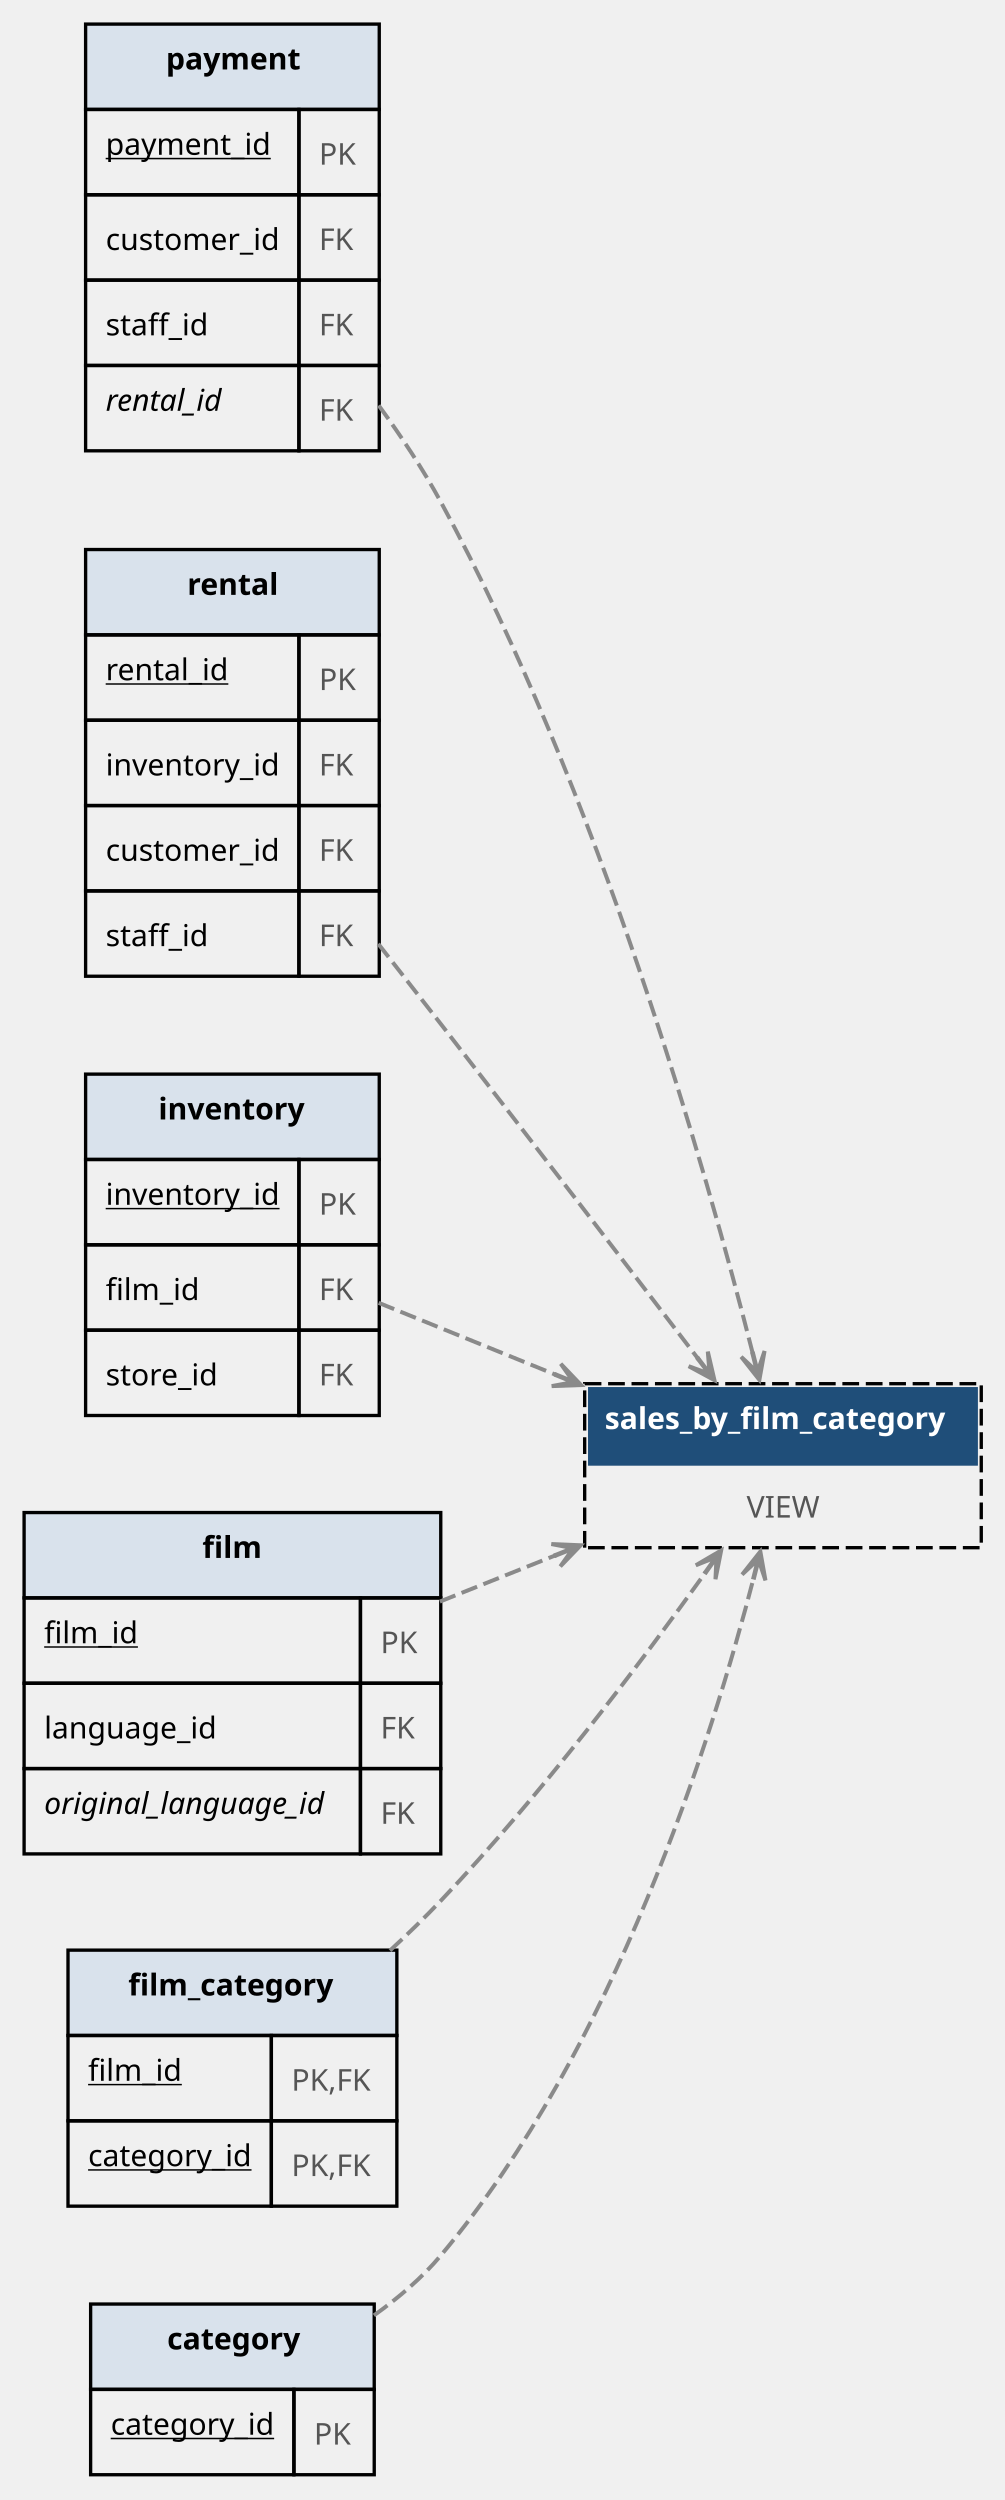
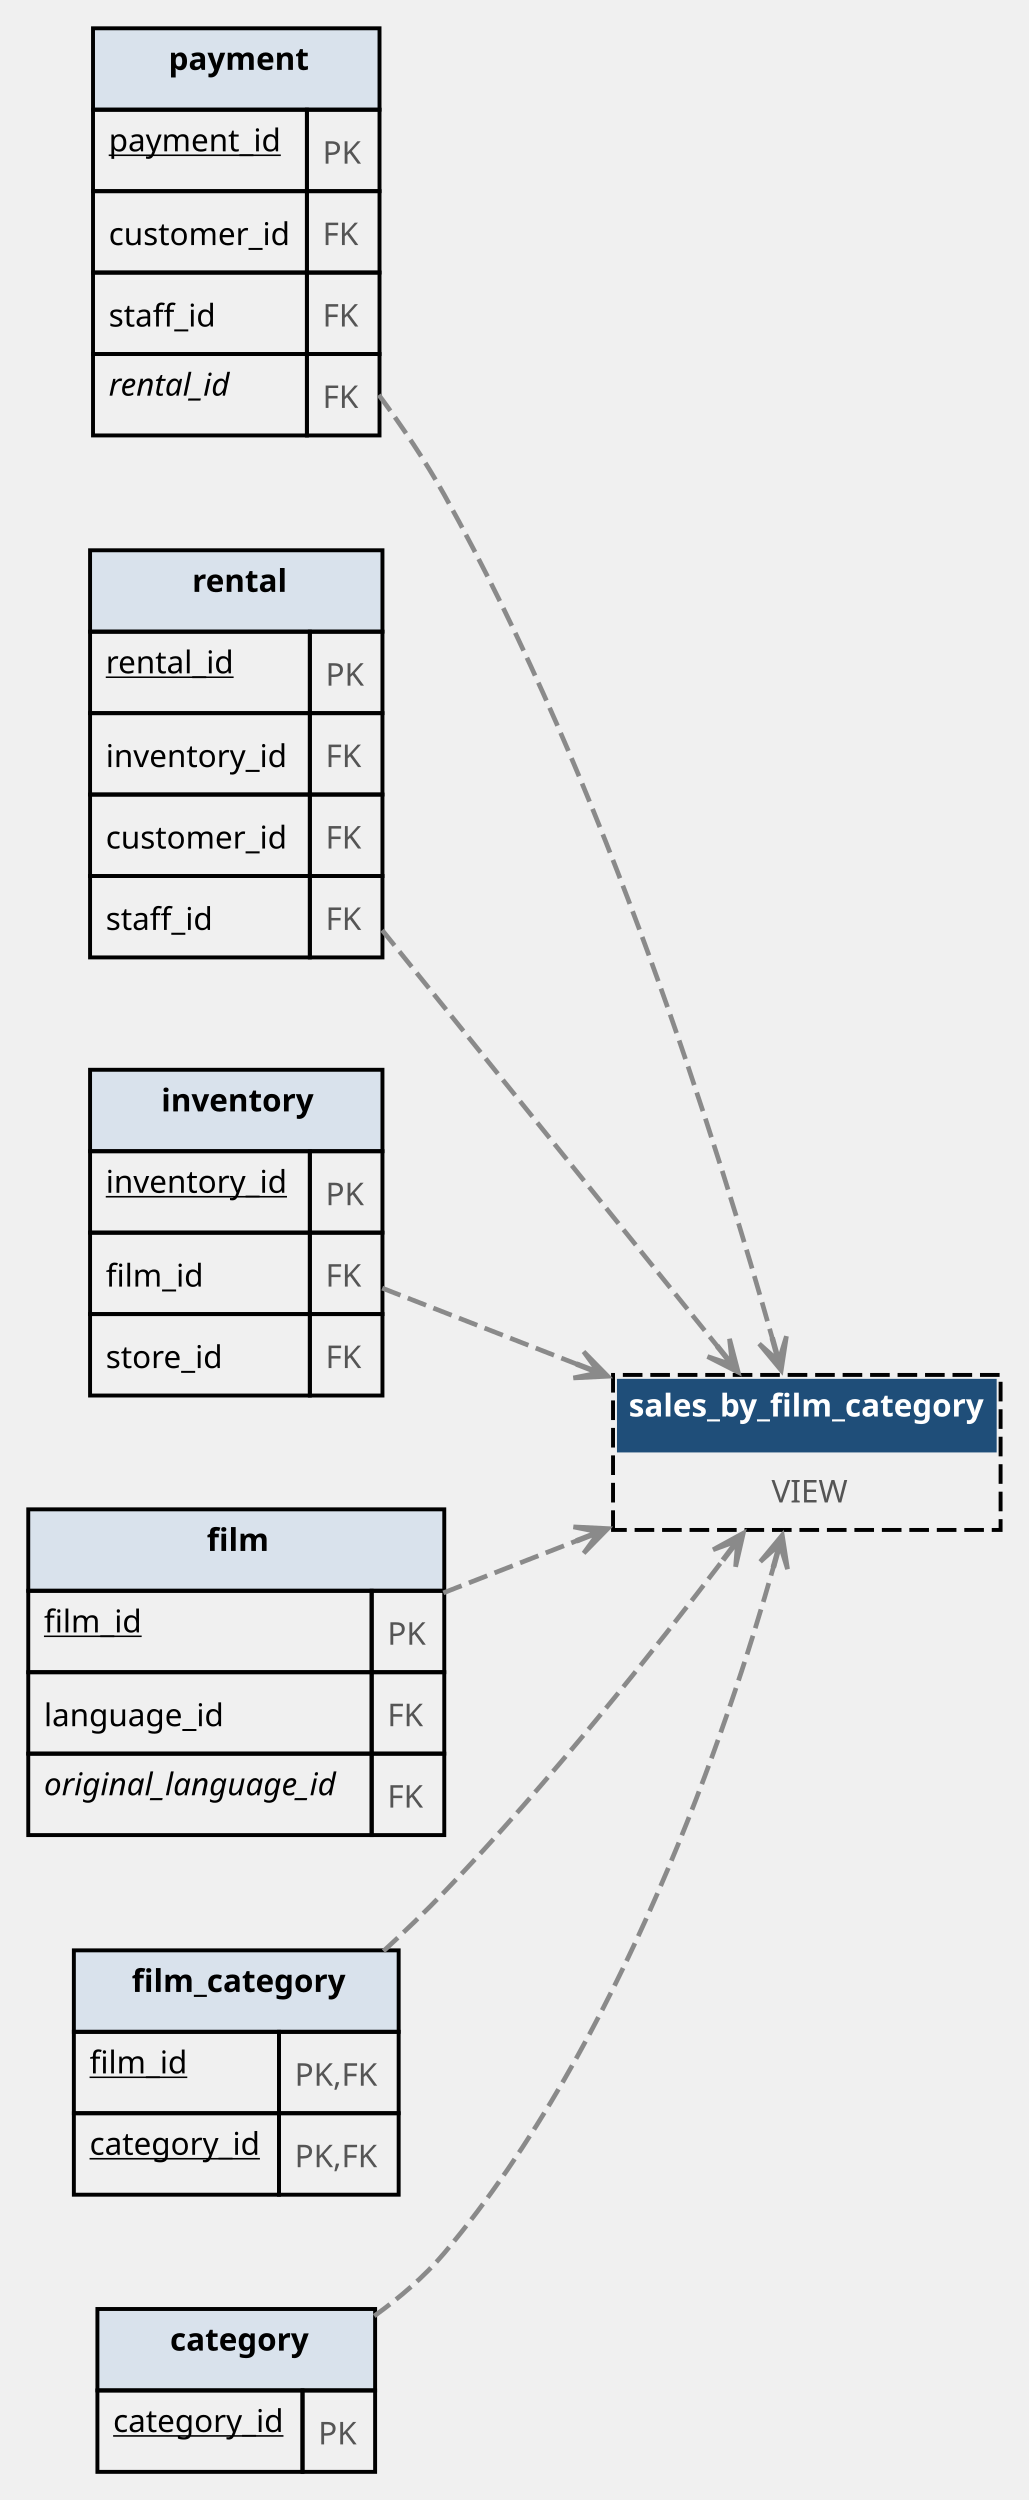
- <svg xmlns="http://www.w3.org/2000/svg" width="300pt" height="747pt" viewBox="0.00 0.00 300.00 747.00">
-   <g id="graph0" class="graph" transform="scale(1 1) rotate(0) translate(7.2 739.45)">
+ <svg xmlns="http://www.w3.org/2000/svg" width="262pt" height="637pt" viewBox="0.00 0.00 262.00 637.00">
+   <g id="graph0" class="graph" transform="scale(1 1) rotate(0) translate(7.2 629.83)">
    <g id="node1" class="node">
-       <polygon fill="none" stroke="#000000" stroke-dasharray="5,2" points="167.5,-277 167.5,-326 286,-326 286,-277 167.5,-277" />
-       <polygon fill="#1f4e79" stroke="none" stroke-dasharray="5,2" points="168.5,-301.5 168.5,-325 285,-325 285,-301.5 168.5,-301.5" />
-       <text xml:space="preserve" text-anchor="start" x="173.5" y="-312.45" font-family="Noto Sans KR" font-weight="bold" font-size="9.00" fill="#ffffff">sales_by_film_category</text>
-       <text xml:space="preserve" text-anchor="start" x="215.88" y="-286" font-family="Noto Sans KR" font-size="9.00" fill="#555555">VIEW</text>
+       <polygon fill="none" stroke="#000000" stroke-dasharray="5,2" points="149,-240 149,-279.5 247.75,-279.5 247.75,-240 149,-240" />
+       <polygon fill="#1f4e79" stroke="none" stroke-dasharray="5,2" points="150,-259.75 150,-278.5 246.75,-278.5 246.75,-259.75 150,-259.75" />
+       <text xml:space="preserve" text-anchor="start" x="153" y="-268.9" font-family="Noto Sans KR" font-weight="bold" font-size="8.00" fill="#ffffff">sales_by_film_category</text>
+       <text xml:space="preserve" text-anchor="start" x="189.38" y="-247" font-family="Noto Sans KR" font-size="8.00" fill="#555555">VIEW</text>
    </g>
    <g id="node2" class="node">
-       <polygon fill="#d9e2ec" stroke="none" points="18.38,-706.75 18.38,-732.25 106.12,-732.25 106.12,-706.75 18.38,-706.75" />
-       <polygon fill="none" stroke="#000000" points="18.38,-706.75 18.38,-732.25 106.12,-732.25 106.12,-706.75 18.38,-706.75" />
-       <text xml:space="preserve" text-anchor="start" x="42.38" y="-718.7" font-family="Noto Sans KR" font-weight="bold" font-size="9.00" fill="#000000">payment</text>
-       <polygon fill="none" stroke="#000000" points="18.38,-681.25 18.38,-706.75 82.12,-706.75 82.12,-681.25 18.38,-681.25" />
-       <text xml:space="preserve" text-anchor="start" x="24.38" y="-693.2" font-family="Noto Sans KR" text-decoration="underline" font-size="9.00">payment_id</text>
-       <polygon fill="none" stroke="#000000" points="82.12,-681.25 82.12,-706.75 106.12,-706.75 106.12,-681.25 82.12,-681.25" />
-       <text xml:space="preserve" text-anchor="start" x="88.12" y="-690.25" font-family="Noto Sans KR" font-size="9.00" fill="#555555">PK</text>
-       <polygon fill="none" stroke="#000000" points="18.38,-655.75 18.38,-681.25 82.12,-681.25 82.12,-655.75 18.38,-655.75" />
-       <text xml:space="preserve" text-anchor="start" x="24.38" y="-664.75" font-family="Noto Sans KR" font-size="9.00">customer_id</text>
-       <polygon fill="none" stroke="#000000" points="82.12,-655.75 82.12,-681.25 106.12,-681.25 106.12,-655.75 82.12,-655.75" />
-       <text xml:space="preserve" text-anchor="start" x="88.12" y="-664.75" font-family="Noto Sans KR" font-size="9.00" fill="#555555">FK</text>
-       <polygon fill="none" stroke="#000000" points="18.38,-630.25 18.38,-655.75 82.12,-655.75 82.12,-630.25 18.38,-630.25" />
-       <text xml:space="preserve" text-anchor="start" x="24.38" y="-639.25" font-family="Noto Sans KR" font-size="9.00">staff_id</text>
-       <polygon fill="none" stroke="#000000" points="82.12,-630.25 82.12,-655.75 106.12,-655.75 106.12,-630.25 82.12,-630.25" />
-       <text xml:space="preserve" text-anchor="start" x="88.12" y="-639.25" font-family="Noto Sans KR" font-size="9.00" fill="#555555">FK</text>
-       <polygon fill="none" stroke="#000000" points="18.38,-604.75 18.38,-630.25 82.12,-630.25 82.12,-604.75 18.38,-604.75" />
-       <text xml:space="preserve" text-anchor="start" x="24.38" y="-616.7" font-family="Noto Sans KR" font-style="italic" font-size="9.00">rental_id</text>
-       <polygon fill="none" stroke="#000000" points="82.12,-604.75 82.12,-630.25 106.12,-630.25 106.12,-604.75 82.12,-604.75" />
-       <text xml:space="preserve" text-anchor="start" x="88.12" y="-613.75" font-family="Noto Sans KR" font-size="9.00" fill="#555555">FK</text>
+       <polygon fill="#d9e2ec" stroke="none" points="16.5,-601.88 16.5,-622.62 89.5,-622.62 89.5,-601.88 16.5,-601.88" />
+       <polygon fill="none" stroke="#000000" points="16.5,-601.88 16.5,-622.62 89.5,-622.62 89.5,-601.88 16.5,-601.88" />
+       <text xml:space="preserve" text-anchor="start" x="35.75" y="-612.02" font-family="Noto Sans KR" font-weight="bold" font-size="8.00" fill="#000000">payment</text>
+       <polygon fill="none" stroke="#000000" points="16.5,-581.12 16.5,-601.88 71,-601.88 71,-581.12 16.5,-581.12" />
+       <text xml:space="preserve" text-anchor="start" x="20.5" y="-591.27" font-family="Noto Sans KR" text-decoration="underline" font-size="8.00">payment_id</text>
+       <polygon fill="none" stroke="#000000" points="71,-581.12 71,-601.88 89.5,-601.88 89.5,-581.12 71,-581.12" />
+       <text xml:space="preserve" text-anchor="start" x="75" y="-588.12" font-family="Noto Sans KR" font-size="8.00" fill="#555555">PK</text>
+       <polygon fill="none" stroke="#000000" points="16.5,-560.38 16.5,-581.12 71,-581.12 71,-560.38 16.5,-560.38" />
+       <text xml:space="preserve" text-anchor="start" x="20.5" y="-567.38" font-family="Noto Sans KR" font-size="8.00">customer_id</text>
+       <polygon fill="none" stroke="#000000" points="71,-560.38 71,-581.12 89.5,-581.12 89.5,-560.38 71,-560.38" />
+       <text xml:space="preserve" text-anchor="start" x="75" y="-567.38" font-family="Noto Sans KR" font-size="8.00" fill="#555555">FK</text>
+       <polygon fill="none" stroke="#000000" points="16.5,-539.62 16.5,-560.38 71,-560.38 71,-539.62 16.5,-539.62" />
+       <text xml:space="preserve" text-anchor="start" x="20.5" y="-546.62" font-family="Noto Sans KR" font-size="8.00">staff_id</text>
+       <polygon fill="none" stroke="#000000" points="71,-539.62 71,-560.38 89.5,-560.38 89.5,-539.62 71,-539.62" />
+       <text xml:space="preserve" text-anchor="start" x="75" y="-546.62" font-family="Noto Sans KR" font-size="8.00" fill="#555555">FK</text>
+       <polygon fill="none" stroke="#000000" points="16.5,-518.88 16.5,-539.62 71,-539.62 71,-518.88 16.5,-518.88" />
+       <text xml:space="preserve" text-anchor="start" x="20.5" y="-529.02" font-family="Noto Sans KR" font-style="italic" font-size="8.00">rental_id</text>
+       <polygon fill="none" stroke="#000000" points="71,-518.88 71,-539.62 89.5,-539.62 89.5,-518.88 71,-518.88" />
+       <text xml:space="preserve" text-anchor="start" x="75" y="-525.88" font-family="Noto Sans KR" font-size="8.00" fill="#555555">FK</text>
    </g>
    <g id="edge1" class="edge">
-       <path fill="none" stroke="#8a8a8a" stroke-width="1.2" stroke-dasharray="5,2" d="M105.96,-618.3C112.7,-609.07 119.19,-599.25 124.5,-589.5 171.71,-502.83 203.82,-389.85 217.81,-334.7" />
-       <polygon fill="#8a8a8a" stroke="#8a8a8a" stroke-width="1.2" points="219.7,-327.15 221.25,-335.78 219.18,-329.64 217.85,-334.93 217.76,-334.91 217.66,-334.89 218.99,-329.59 214.26,-334.04 219.7,-327.15" />
+       <path fill="none" stroke="#8a8a8a" stroke-width="1.2" stroke-dasharray="5,2" d="M89.32,-529.2C95.34,-521.06 101.19,-512.36 106,-503.75 146.95,-430.4 176.57,-335.07 189.75,-288.25" />
+       <polygon fill="#8a8a8a" stroke="#8a8a8a" stroke-width="1.2" points="191.85,-280.69 193.18,-289.36 191.27,-283.16 189.81,-288.43 189.71,-288.4 189.61,-288.37 191.07,-283.11 186.24,-287.44 191.85,-280.69" />
    </g>
    <g id="node3" class="node">
-       <polygon fill="#d9e2ec" stroke="none" points="18.38,-549.75 18.38,-575.25 106.12,-575.25 106.12,-549.75 18.38,-549.75" />
-       <polygon fill="none" stroke="#000000" points="18.38,-549.75 18.38,-575.25 106.12,-575.25 106.12,-549.75 18.38,-549.75" />
-       <text xml:space="preserve" text-anchor="start" x="48.75" y="-561.7" font-family="Noto Sans KR" font-weight="bold" font-size="9.00" fill="#000000">rental</text>
-       <polygon fill="none" stroke="#000000" points="18.38,-524.25 18.38,-549.75 82.12,-549.75 82.12,-524.25 18.38,-524.25" />
-       <text xml:space="preserve" text-anchor="start" x="24.38" y="-536.2" font-family="Noto Sans KR" text-decoration="underline" font-size="9.00">rental_id</text>
-       <polygon fill="none" stroke="#000000" points="82.12,-524.25 82.12,-549.75 106.12,-549.75 106.12,-524.25 82.12,-524.25" />
-       <text xml:space="preserve" text-anchor="start" x="88.12" y="-533.25" font-family="Noto Sans KR" font-size="9.00" fill="#555555">PK</text>
-       <polygon fill="none" stroke="#000000" points="18.38,-498.75 18.38,-524.25 82.12,-524.25 82.12,-498.75 18.38,-498.75" />
-       <text xml:space="preserve" text-anchor="start" x="24.38" y="-507.75" font-family="Noto Sans KR" font-size="9.00">inventory_id</text>
-       <polygon fill="none" stroke="#000000" points="82.12,-498.75 82.12,-524.25 106.12,-524.25 106.12,-498.75 82.12,-498.75" />
-       <text xml:space="preserve" text-anchor="start" x="88.12" y="-507.75" font-family="Noto Sans KR" font-size="9.00" fill="#555555">FK</text>
-       <polygon fill="none" stroke="#000000" points="18.38,-473.25 18.38,-498.75 82.12,-498.75 82.12,-473.25 18.38,-473.25" />
-       <text xml:space="preserve" text-anchor="start" x="24.38" y="-482.25" font-family="Noto Sans KR" font-size="9.00">customer_id</text>
-       <polygon fill="none" stroke="#000000" points="82.12,-473.25 82.12,-498.75 106.12,-498.75 106.12,-473.25 82.12,-473.25" />
-       <text xml:space="preserve" text-anchor="start" x="88.12" y="-482.25" font-family="Noto Sans KR" font-size="9.00" fill="#555555">FK</text>
-       <polygon fill="none" stroke="#000000" points="18.38,-447.75 18.38,-473.25 82.12,-473.25 82.12,-447.75 18.38,-447.75" />
-       <text xml:space="preserve" text-anchor="start" x="24.38" y="-456.75" font-family="Noto Sans KR" font-size="9.00">staff_id</text>
-       <polygon fill="none" stroke="#000000" points="82.12,-447.75 82.12,-473.25 106.12,-473.25 106.12,-447.75 82.12,-447.75" />
-       <text xml:space="preserve" text-anchor="start" x="88.12" y="-456.75" font-family="Noto Sans KR" font-size="9.00" fill="#555555">FK</text>
+       <polygon fill="#d9e2ec" stroke="none" points="15.75,-468.88 15.75,-489.62 90.25,-489.62 90.25,-468.88 15.75,-468.88" />
+       <polygon fill="none" stroke="#000000" points="15.75,-468.88 15.75,-489.62 90.25,-489.62 90.25,-468.88 15.75,-468.88" />
+       <text xml:space="preserve" text-anchor="start" x="41.75" y="-479.02" font-family="Noto Sans KR" font-weight="bold" font-size="8.00" fill="#000000">rental</text>
+       <polygon fill="none" stroke="#000000" points="15.75,-448.12 15.75,-468.88 71.75,-468.88 71.75,-448.12 15.75,-448.12" />
+       <text xml:space="preserve" text-anchor="start" x="19.75" y="-458.27" font-family="Noto Sans KR" text-decoration="underline" font-size="8.00">rental_id</text>
+       <polygon fill="none" stroke="#000000" points="71.75,-448.12 71.75,-468.88 90.25,-468.88 90.25,-448.12 71.75,-448.12" />
+       <text xml:space="preserve" text-anchor="start" x="75.75" y="-455.12" font-family="Noto Sans KR" font-size="8.00" fill="#555555">PK</text>
+       <polygon fill="none" stroke="#000000" points="15.75,-427.38 15.75,-448.12 71.75,-448.12 71.75,-427.38 15.75,-427.38" />
+       <text xml:space="preserve" text-anchor="start" x="19.75" y="-434.38" font-family="Noto Sans KR" font-size="8.00">inventory_id</text>
+       <polygon fill="none" stroke="#000000" points="71.75,-427.38 71.75,-448.12 90.25,-448.12 90.25,-427.38 71.75,-427.38" />
+       <text xml:space="preserve" text-anchor="start" x="75.75" y="-434.38" font-family="Noto Sans KR" font-size="8.00" fill="#555555">FK</text>
+       <polygon fill="none" stroke="#000000" points="15.75,-406.62 15.75,-427.38 71.75,-427.38 71.75,-406.62 15.75,-406.62" />
+       <text xml:space="preserve" text-anchor="start" x="19.75" y="-413.62" font-family="Noto Sans KR" font-size="8.00">customer_id</text>
+       <polygon fill="none" stroke="#000000" points="71.75,-406.62 71.75,-427.38 90.25,-427.38 90.25,-406.62 71.75,-406.62" />
+       <text xml:space="preserve" text-anchor="start" x="75.75" y="-413.62" font-family="Noto Sans KR" font-size="8.00" fill="#555555">FK</text>
+       <polygon fill="none" stroke="#000000" points="15.75,-385.88 15.75,-406.62 71.75,-406.62 71.75,-385.88 15.75,-385.88" />
+       <text xml:space="preserve" text-anchor="start" x="19.75" y="-392.88" font-family="Noto Sans KR" font-size="8.00">staff_id</text>
+       <polygon fill="none" stroke="#000000" points="71.75,-385.88 71.75,-406.62 90.25,-406.62 90.25,-385.88 71.75,-385.88" />
+       <text xml:space="preserve" text-anchor="start" x="75.75" y="-392.88" font-family="Noto Sans KR" font-size="8.00" fill="#555555">FK</text>
    </g>
    <g id="edge2" class="edge">
-       <path fill="none" stroke="#8a8a8a" stroke-width="1.2" stroke-dasharray="5,2" d="M105.83,-457.43C112.11,-449.42 118.48,-441.25 124.5,-433.5 151.05,-399.3 181.22,-359.89 201.67,-333.1" />
-       <polygon fill="#8a8a8a" stroke="#8a8a8a" stroke-width="1.2" points="206.28,-327.05 204.29,-335.6 204.82,-329.13 201.51,-333.48 201.43,-333.41 201.35,-333.35 204.67,-329.01 198.57,-331.23 206.28,-327.05" />
+       <path fill="none" stroke="#8a8a8a" stroke-width="1.2" stroke-dasharray="5,2" d="M90.18,-392.83C117.29,-359.18 153.46,-314.27 176.09,-286.18" />
+       <polygon fill="#8a8a8a" stroke="#8a8a8a" stroke-width="1.2" points="180.89,-280.21 178.68,-288.7 179.38,-282.25 175.95,-286.51 175.87,-286.44 175.8,-286.38 179.22,-282.13 173.07,-284.18 180.89,-280.21" />
    </g>
    <g id="node4" class="node">
-       <polygon fill="#d9e2ec" stroke="none" points="18.38,-393 18.38,-418.5 106.12,-418.5 106.12,-393 18.38,-393" />
-       <polygon fill="none" stroke="#000000" points="18.38,-393 18.38,-418.5 106.12,-418.5 106.12,-393 18.38,-393" />
-       <text xml:space="preserve" text-anchor="start" x="40.12" y="-404.95" font-family="Noto Sans KR" font-weight="bold" font-size="9.00" fill="#000000">inventory</text>
-       <polygon fill="none" stroke="#000000" points="18.38,-367.5 18.38,-393 82.12,-393 82.12,-367.5 18.38,-367.5" />
-       <text xml:space="preserve" text-anchor="start" x="24.38" y="-379.45" font-family="Noto Sans KR" text-decoration="underline" font-size="9.00">inventory_id</text>
-       <polygon fill="none" stroke="#000000" points="82.12,-367.5 82.12,-393 106.12,-393 106.12,-367.5 82.12,-367.5" />
-       <text xml:space="preserve" text-anchor="start" x="88.12" y="-376.5" font-family="Noto Sans KR" font-size="9.00" fill="#555555">PK</text>
-       <polygon fill="none" stroke="#000000" points="18.38,-342 18.38,-367.5 82.12,-367.5 82.12,-342 18.38,-342" />
-       <text xml:space="preserve" text-anchor="start" x="24.38" y="-351" font-family="Noto Sans KR" font-size="9.00">film_id</text>
-       <polygon fill="none" stroke="#000000" points="82.12,-342 82.12,-367.5 106.12,-367.5 106.12,-342 82.12,-342" />
-       <text xml:space="preserve" text-anchor="start" x="88.12" y="-351" font-family="Noto Sans KR" font-size="9.00" fill="#555555">FK</text>
-       <polygon fill="none" stroke="#000000" points="18.38,-316.5 18.38,-342 82.12,-342 82.12,-316.5 18.38,-316.5" />
-       <text xml:space="preserve" text-anchor="start" x="24.38" y="-325.5" font-family="Noto Sans KR" font-size="9.00">store_id</text>
-       <polygon fill="none" stroke="#000000" points="82.12,-316.5 82.12,-342 106.12,-342 106.12,-316.5 82.12,-316.5" />
-       <text xml:space="preserve" text-anchor="start" x="88.12" y="-325.5" font-family="Noto Sans KR" font-size="9.00" fill="#555555">FK</text>
+       <polygon fill="#d9e2ec" stroke="none" points="15.75,-336.5 15.75,-357.25 90.25,-357.25 90.25,-336.5 15.75,-336.5" />
+       <polygon fill="none" stroke="#000000" points="15.75,-336.5 15.75,-357.25 90.25,-357.25 90.25,-336.5 15.75,-336.5" />
+       <text xml:space="preserve" text-anchor="start" x="33.88" y="-346.65" font-family="Noto Sans KR" font-weight="bold" font-size="8.00" fill="#000000">inventory</text>
+       <polygon fill="none" stroke="#000000" points="15.75,-315.75 15.75,-336.5 71.75,-336.5 71.75,-315.75 15.75,-315.75" />
+       <text xml:space="preserve" text-anchor="start" x="19.75" y="-325.9" font-family="Noto Sans KR" text-decoration="underline" font-size="8.00">inventory_id</text>
+       <polygon fill="none" stroke="#000000" points="71.75,-315.75 71.75,-336.5 90.25,-336.5 90.25,-315.75 71.75,-315.75" />
+       <text xml:space="preserve" text-anchor="start" x="75.75" y="-322.75" font-family="Noto Sans KR" font-size="8.00" fill="#555555">PK</text>
+       <polygon fill="none" stroke="#000000" points="15.75,-295 15.75,-315.75 71.75,-315.75 71.75,-295 15.75,-295" />
+       <text xml:space="preserve" text-anchor="start" x="19.75" y="-302" font-family="Noto Sans KR" font-size="8.00">film_id</text>
+       <polygon fill="none" stroke="#000000" points="71.75,-295 71.75,-315.75 90.25,-315.75 90.25,-295 71.75,-295" />
+       <text xml:space="preserve" text-anchor="start" x="75.75" y="-302" font-family="Noto Sans KR" font-size="8.00" fill="#555555">FK</text>
+       <polygon fill="none" stroke="#000000" points="15.75,-274.25 15.75,-295 71.75,-295 71.75,-274.25 15.75,-274.25" />
+       <text xml:space="preserve" text-anchor="start" x="19.75" y="-281.25" font-family="Noto Sans KR" font-size="8.00">store_id</text>
+       <polygon fill="none" stroke="#000000" points="71.75,-274.25 71.75,-295 90.25,-295 90.25,-274.25 71.75,-274.25" />
+       <text xml:space="preserve" text-anchor="start" x="75.75" y="-281.25" font-family="Noto Sans KR" font-size="8.00" fill="#555555">FK</text>
    </g>
    <g id="edge3" class="edge">
-       <path fill="none" stroke="#8a8a8a" stroke-width="1.2" stroke-dasharray="5,2" d="M105.94,-350.16C122.19,-343.56 141.11,-335.88 159.05,-328.59" />
-       <polygon fill="#8a8a8a" stroke="#8a8a8a" stroke-width="1.2" points="166.41,-325.6 160.35,-331.95 164.09,-326.65 159.03,-328.71 158.99,-328.61 158.96,-328.52 164.02,-326.46 157.64,-325.28 166.41,-325.6" />
+       <path fill="none" stroke="#8a8a8a" stroke-width="1.2" stroke-dasharray="5,2" d="M90.18,-301.62C105.37,-295.69 123.4,-288.64 140.3,-282.04" />
+       <polygon fill="#8a8a8a" stroke="#8a8a8a" stroke-width="1.2" points="147.65,-279.17 141.51,-285.43 145.33,-280.19 140.24,-282.17 140.2,-282.08 140.17,-281.99 145.25,-280 138.89,-278.73 147.65,-279.17" />
    </g>
    <g id="node5" class="node">
-       <polygon fill="#d9e2ec" stroke="none" points="0,-262 0,-287.5 124.5,-287.5 124.5,-262 0,-262" />
-       <polygon fill="none" stroke="#000000" points="0,-262 0,-287.5 124.5,-287.5 124.5,-262 0,-262" />
-       <text xml:space="preserve" text-anchor="start" x="53.25" y="-273.95" font-family="Noto Sans KR" font-weight="bold" font-size="9.00" fill="#000000">film</text>
-       <polygon fill="none" stroke="#000000" points="0,-236.5 0,-262 100.5,-262 100.5,-236.5 0,-236.5" />
-       <text xml:space="preserve" text-anchor="start" x="6" y="-248.45" font-family="Noto Sans KR" text-decoration="underline" font-size="9.00">film_id</text>
-       <polygon fill="none" stroke="#000000" points="100.5,-236.5 100.5,-262 124.5,-262 124.5,-236.5 100.5,-236.5" />
-       <text xml:space="preserve" text-anchor="start" x="106.5" y="-245.5" font-family="Noto Sans KR" font-size="9.00" fill="#555555">PK</text>
-       <polygon fill="none" stroke="#000000" points="0,-211 0,-236.5 100.5,-236.5 100.5,-211 0,-211" />
-       <text xml:space="preserve" text-anchor="start" x="6" y="-220" font-family="Noto Sans KR" font-size="9.00">language_id</text>
-       <polygon fill="none" stroke="#000000" points="100.5,-211 100.5,-236.5 124.5,-236.5 124.5,-211 100.5,-211" />
-       <text xml:space="preserve" text-anchor="start" x="106.5" y="-220" font-family="Noto Sans KR" font-size="9.00" fill="#555555">FK</text>
-       <polygon fill="none" stroke="#000000" points="0,-185.5 0,-211 100.5,-211 100.5,-185.5 0,-185.5" />
-       <text xml:space="preserve" text-anchor="start" x="6" y="-197.45" font-family="Noto Sans KR" font-style="italic" font-size="9.00">original_language_id</text>
-       <polygon fill="none" stroke="#000000" points="100.5,-185.5 100.5,-211 124.5,-211 124.5,-185.5 100.5,-185.5" />
-       <text xml:space="preserve" text-anchor="start" x="106.5" y="-194.5" font-family="Noto Sans KR" font-size="9.00" fill="#555555">FK</text>
+       <polygon fill="#d9e2ec" stroke="none" points="0,-224.5 0,-245.25 106,-245.25 106,-224.5 0,-224.5" />
+       <polygon fill="none" stroke="#000000" points="0,-224.5 0,-245.25 106,-245.25 106,-224.5 0,-224.5" />
+       <text xml:space="preserve" text-anchor="start" x="45.5" y="-234.65" font-family="Noto Sans KR" font-weight="bold" font-size="8.00" fill="#000000">film</text>
+       <polygon fill="none" stroke="#000000" points="0,-203.75 0,-224.5 87.5,-224.5 87.5,-203.75 0,-203.75" />
+       <text xml:space="preserve" text-anchor="start" x="4" y="-213.9" font-family="Noto Sans KR" text-decoration="underline" font-size="8.00">film_id</text>
+       <polygon fill="none" stroke="#000000" points="87.5,-203.75 87.5,-224.5 106,-224.5 106,-203.75 87.5,-203.75" />
+       <text xml:space="preserve" text-anchor="start" x="91.5" y="-210.75" font-family="Noto Sans KR" font-size="8.00" fill="#555555">PK</text>
+       <polygon fill="none" stroke="#000000" points="0,-183 0,-203.75 87.5,-203.75 87.5,-183 0,-183" />
+       <text xml:space="preserve" text-anchor="start" x="4" y="-190" font-family="Noto Sans KR" font-size="8.00">language_id</text>
+       <polygon fill="none" stroke="#000000" points="87.5,-183 87.5,-203.75 106,-203.75 106,-183 87.5,-183" />
+       <text xml:space="preserve" text-anchor="start" x="91.5" y="-190" font-family="Noto Sans KR" font-size="8.00" fill="#555555">FK</text>
+       <polygon fill="none" stroke="#000000" points="0,-162.25 0,-183 87.5,-183 87.5,-162.25 0,-162.25" />
+       <text xml:space="preserve" text-anchor="start" x="4" y="-172.4" font-family="Noto Sans KR" font-style="italic" font-size="8.00">original_language_id</text>
+       <polygon fill="none" stroke="#000000" points="87.5,-162.25 87.5,-183 106,-183 106,-162.25 87.5,-162.25" />
+       <text xml:space="preserve" text-anchor="start" x="91.5" y="-169.25" font-family="Noto Sans KR" font-size="8.00" fill="#555555">FK</text>
    </g>
    <g id="edge4" class="edge">
-       <path fill="none" stroke="#8a8a8a" stroke-width="1.2" stroke-dasharray="5,2" d="M124.22,-260.89C135.56,-265.42 147.46,-270.18 158.96,-274.79" />
-       <polygon fill="#8a8a8a" stroke="#8a8a8a" stroke-width="1.2" points="166.31,-277.72 157.54,-278.09 163.92,-276.87 158.84,-274.85 158.88,-274.75 158.92,-274.66 163.99,-276.69 160.22,-271.41 166.31,-277.72" />
+       <path fill="none" stroke="#8a8a8a" stroke-width="1.2" stroke-dasharray="5,2" d="M105.76,-223.97C117.01,-228.36 128.97,-233.03 140.41,-237.5" />
+       <polygon fill="#8a8a8a" stroke="#8a8a8a" stroke-width="1.2" points="147.67,-240.34 138.91,-240.78 145.27,-239.51 140.18,-237.52 140.22,-237.43 140.26,-237.33 145.35,-239.32 141.53,-234.07 147.67,-240.34" />
    </g>
    <g id="node6" class="node">
-       <polygon fill="#d9e2ec" stroke="none" points="13.12,-131.25 13.12,-156.75 111.38,-156.75 111.38,-131.25 13.12,-131.25" />
-       <polygon fill="none" stroke="#000000" points="13.12,-131.25 13.12,-156.75 111.38,-156.75 111.38,-131.25 13.12,-131.25" />
-       <text xml:space="preserve" text-anchor="start" x="31.12" y="-143.2" font-family="Noto Sans KR" font-weight="bold" font-size="9.00" fill="#000000">film_category</text>
-       <polygon fill="none" stroke="#000000" points="13.12,-105.75 13.12,-131.25 73.88,-131.25 73.88,-105.75 13.12,-105.75" />
-       <text xml:space="preserve" text-anchor="start" x="19.12" y="-117.7" font-family="Noto Sans KR" text-decoration="underline" font-size="9.00">film_id</text>
-       <polygon fill="none" stroke="#000000" points="73.88,-105.75 73.88,-131.25 111.38,-131.25 111.38,-105.75 73.88,-105.75" />
-       <text xml:space="preserve" text-anchor="start" x="79.88" y="-114.75" font-family="Noto Sans KR" font-size="9.00" fill="#555555">PK,FK</text>
-       <polygon fill="none" stroke="#000000" points="13.12,-80.25 13.12,-105.75 73.88,-105.75 73.88,-80.25 13.12,-80.25" />
-       <text xml:space="preserve" text-anchor="start" x="19.12" y="-92.2" font-family="Noto Sans KR" text-decoration="underline" font-size="9.00">category_id</text>
-       <polygon fill="none" stroke="#000000" points="73.88,-80.25 73.88,-105.75 111.38,-105.75 111.38,-80.25 73.88,-80.25" />
-       <text xml:space="preserve" text-anchor="start" x="79.88" y="-89.25" font-family="Noto Sans KR" font-size="9.00" fill="#555555">PK,FK</text>
+       <polygon fill="#d9e2ec" stroke="none" points="11.62,-112.12 11.62,-132.88 94.38,-132.88 94.38,-112.12 11.62,-112.12" />
+       <polygon fill="none" stroke="#000000" points="11.62,-112.12 11.62,-132.88 94.38,-132.88 94.38,-112.12 11.62,-112.12" />
+       <text xml:space="preserve" text-anchor="start" x="26.38" y="-122.28" font-family="Noto Sans KR" font-weight="bold" font-size="8.00" fill="#000000">film_category</text>
+       <polygon fill="none" stroke="#000000" points="11.62,-91.38 11.62,-112.12 63.88,-112.12 63.88,-91.38 11.62,-91.38" />
+       <text xml:space="preserve" text-anchor="start" x="15.62" y="-101.53" font-family="Noto Sans KR" text-decoration="underline" font-size="8.00">film_id</text>
+       <polygon fill="none" stroke="#000000" points="63.88,-91.38 63.88,-112.12 94.38,-112.12 94.38,-91.38 63.88,-91.38" />
+       <text xml:space="preserve" text-anchor="start" x="67.88" y="-98.38" font-family="Noto Sans KR" font-size="8.00" fill="#555555">PK,FK</text>
+       <polygon fill="none" stroke="#000000" points="11.62,-70.62 11.62,-91.38 63.88,-91.38 63.88,-70.62 11.62,-70.62" />
+       <text xml:space="preserve" text-anchor="start" x="15.62" y="-80.78" font-family="Noto Sans KR" text-decoration="underline" font-size="8.00">category_id</text>
+       <polygon fill="none" stroke="#000000" points="63.88,-70.62 63.88,-91.38 94.38,-91.38 94.38,-70.62 63.88,-70.62" />
+       <text xml:space="preserve" text-anchor="start" x="67.88" y="-77.62" font-family="Noto Sans KR" font-size="8.00" fill="#555555">PK,FK</text>
    </g>
    <g id="edge5" class="edge">
-       <path fill="none" stroke="#8a8a8a" stroke-width="1.2" stroke-dasharray="5,2" d="M109.32,-156.62C114.58,-161.48 119.76,-166.5 124.5,-171.5 154.26,-202.84 184.16,-242.47 203.67,-269.69" />
-       <polygon fill="#8a8a8a" stroke="#8a8a8a" stroke-width="1.2" points="208.28,-276.17 200.71,-271.74 206.73,-274.16 203.56,-269.71 203.65,-269.65 203.73,-269.6 206.89,-274.05 206.58,-267.57 208.28,-276.17" />
+       <path fill="none" stroke="#8a8a8a" stroke-width="1.2" stroke-dasharray="5,2" d="M90.51,-132.69C95.84,-137.59 101.16,-142.71 106,-147.75 132.4,-175.23 159.63,-209.51 177.41,-232.86" />
+       <polygon fill="#8a8a8a" stroke="#8a8a8a" stroke-width="1.2" points="182.19,-239.17 174.49,-234.96 180.58,-237.2 177.28,-232.85 177.36,-232.79 177.44,-232.73 180.74,-237.08 180.23,-230.61 182.19,-239.17" />
    </g>
    <g id="node7" class="node">
-       <polygon fill="#d9e2ec" stroke="none" points="19.88,-25.5 19.88,-51 104.62,-51 104.62,-25.5 19.88,-25.5" />
-       <polygon fill="none" stroke="#000000" points="19.88,-25.5 19.88,-51 104.62,-51 104.62,-25.5 19.88,-25.5" />
-       <text xml:space="preserve" text-anchor="start" x="42.75" y="-37.45" font-family="Noto Sans KR" font-weight="bold" font-size="9.00" fill="#000000">category</text>
-       <polygon fill="none" stroke="#000000" points="19.88,0 19.88,-25.5 80.62,-25.5 80.62,0 19.88,0" />
-       <text xml:space="preserve" text-anchor="start" x="25.88" y="-11.95" font-family="Noto Sans KR" text-decoration="underline" font-size="9.00">category_id</text>
-       <polygon fill="none" stroke="#000000" points="80.62,0 80.62,-25.5 104.62,-25.5 104.62,0 80.62,0" />
-       <text xml:space="preserve" text-anchor="start" x="86.62" y="-9" font-family="Noto Sans KR" font-size="9.00" fill="#555555">PK</text>
+       <polygon fill="#d9e2ec" stroke="none" points="17.62,-20.75 17.62,-41.5 88.38,-41.5 88.38,-20.75 17.62,-20.75" />
+       <polygon fill="none" stroke="#000000" points="17.62,-20.75 17.62,-41.5 88.38,-41.5 88.38,-20.75 17.62,-20.75" />
+       <text xml:space="preserve" text-anchor="start" x="36.12" y="-30.9" font-family="Noto Sans KR" font-weight="bold" font-size="8.00" fill="#000000">category</text>
+       <polygon fill="none" stroke="#000000" points="17.62,0 17.62,-20.75 69.88,-20.75 69.88,0 17.62,0" />
+       <text xml:space="preserve" text-anchor="start" x="21.62" y="-10.15" font-family="Noto Sans KR" text-decoration="underline" font-size="8.00">category_id</text>
+       <polygon fill="none" stroke="#000000" points="69.88,0 69.88,-20.75 88.38,-20.75 88.38,0 69.88,0" />
+       <text xml:space="preserve" text-anchor="start" x="73.88" y="-7" font-family="Noto Sans KR" font-size="8.00" fill="#555555">PK</text>
    </g>
    <g id="edge6" class="edge">
-       <path fill="none" stroke="#8a8a8a" stroke-width="1.2" stroke-dasharray="5,2" d="M104.53,-47.61C111.81,-52.79 118.86,-58.79 124.5,-65.5 176.37,-127.23 205.48,-219.52 218.1,-268.38" />
-       <polygon fill="#8a8a8a" stroke="#8a8a8a" stroke-width="1.2" points="219.99,-275.85 214.54,-268.97 219.27,-273.42 217.94,-268.12 218.03,-268.1 218.13,-268.07 219.46,-273.37 221.52,-267.22 219.99,-275.85" />
+       <path fill="none" stroke="#8a8a8a" stroke-width="1.2" stroke-dasharray="5,2" d="M88.15,-39.71C94.63,-44.37 100.95,-49.76 106,-55.75 151.19,-109.43 178.13,-189.06 190.06,-231.19" />
+       <polygon fill="#8a8a8a" stroke="#8a8a8a" stroke-width="1.2" points="192.12,-238.67 186.52,-231.92 191.35,-236.25 189.89,-230.99 189.99,-230.96 190.09,-230.94 191.54,-236.2 193.46,-230.01 192.12,-238.67" />
    </g>
  </g>
</svg>
